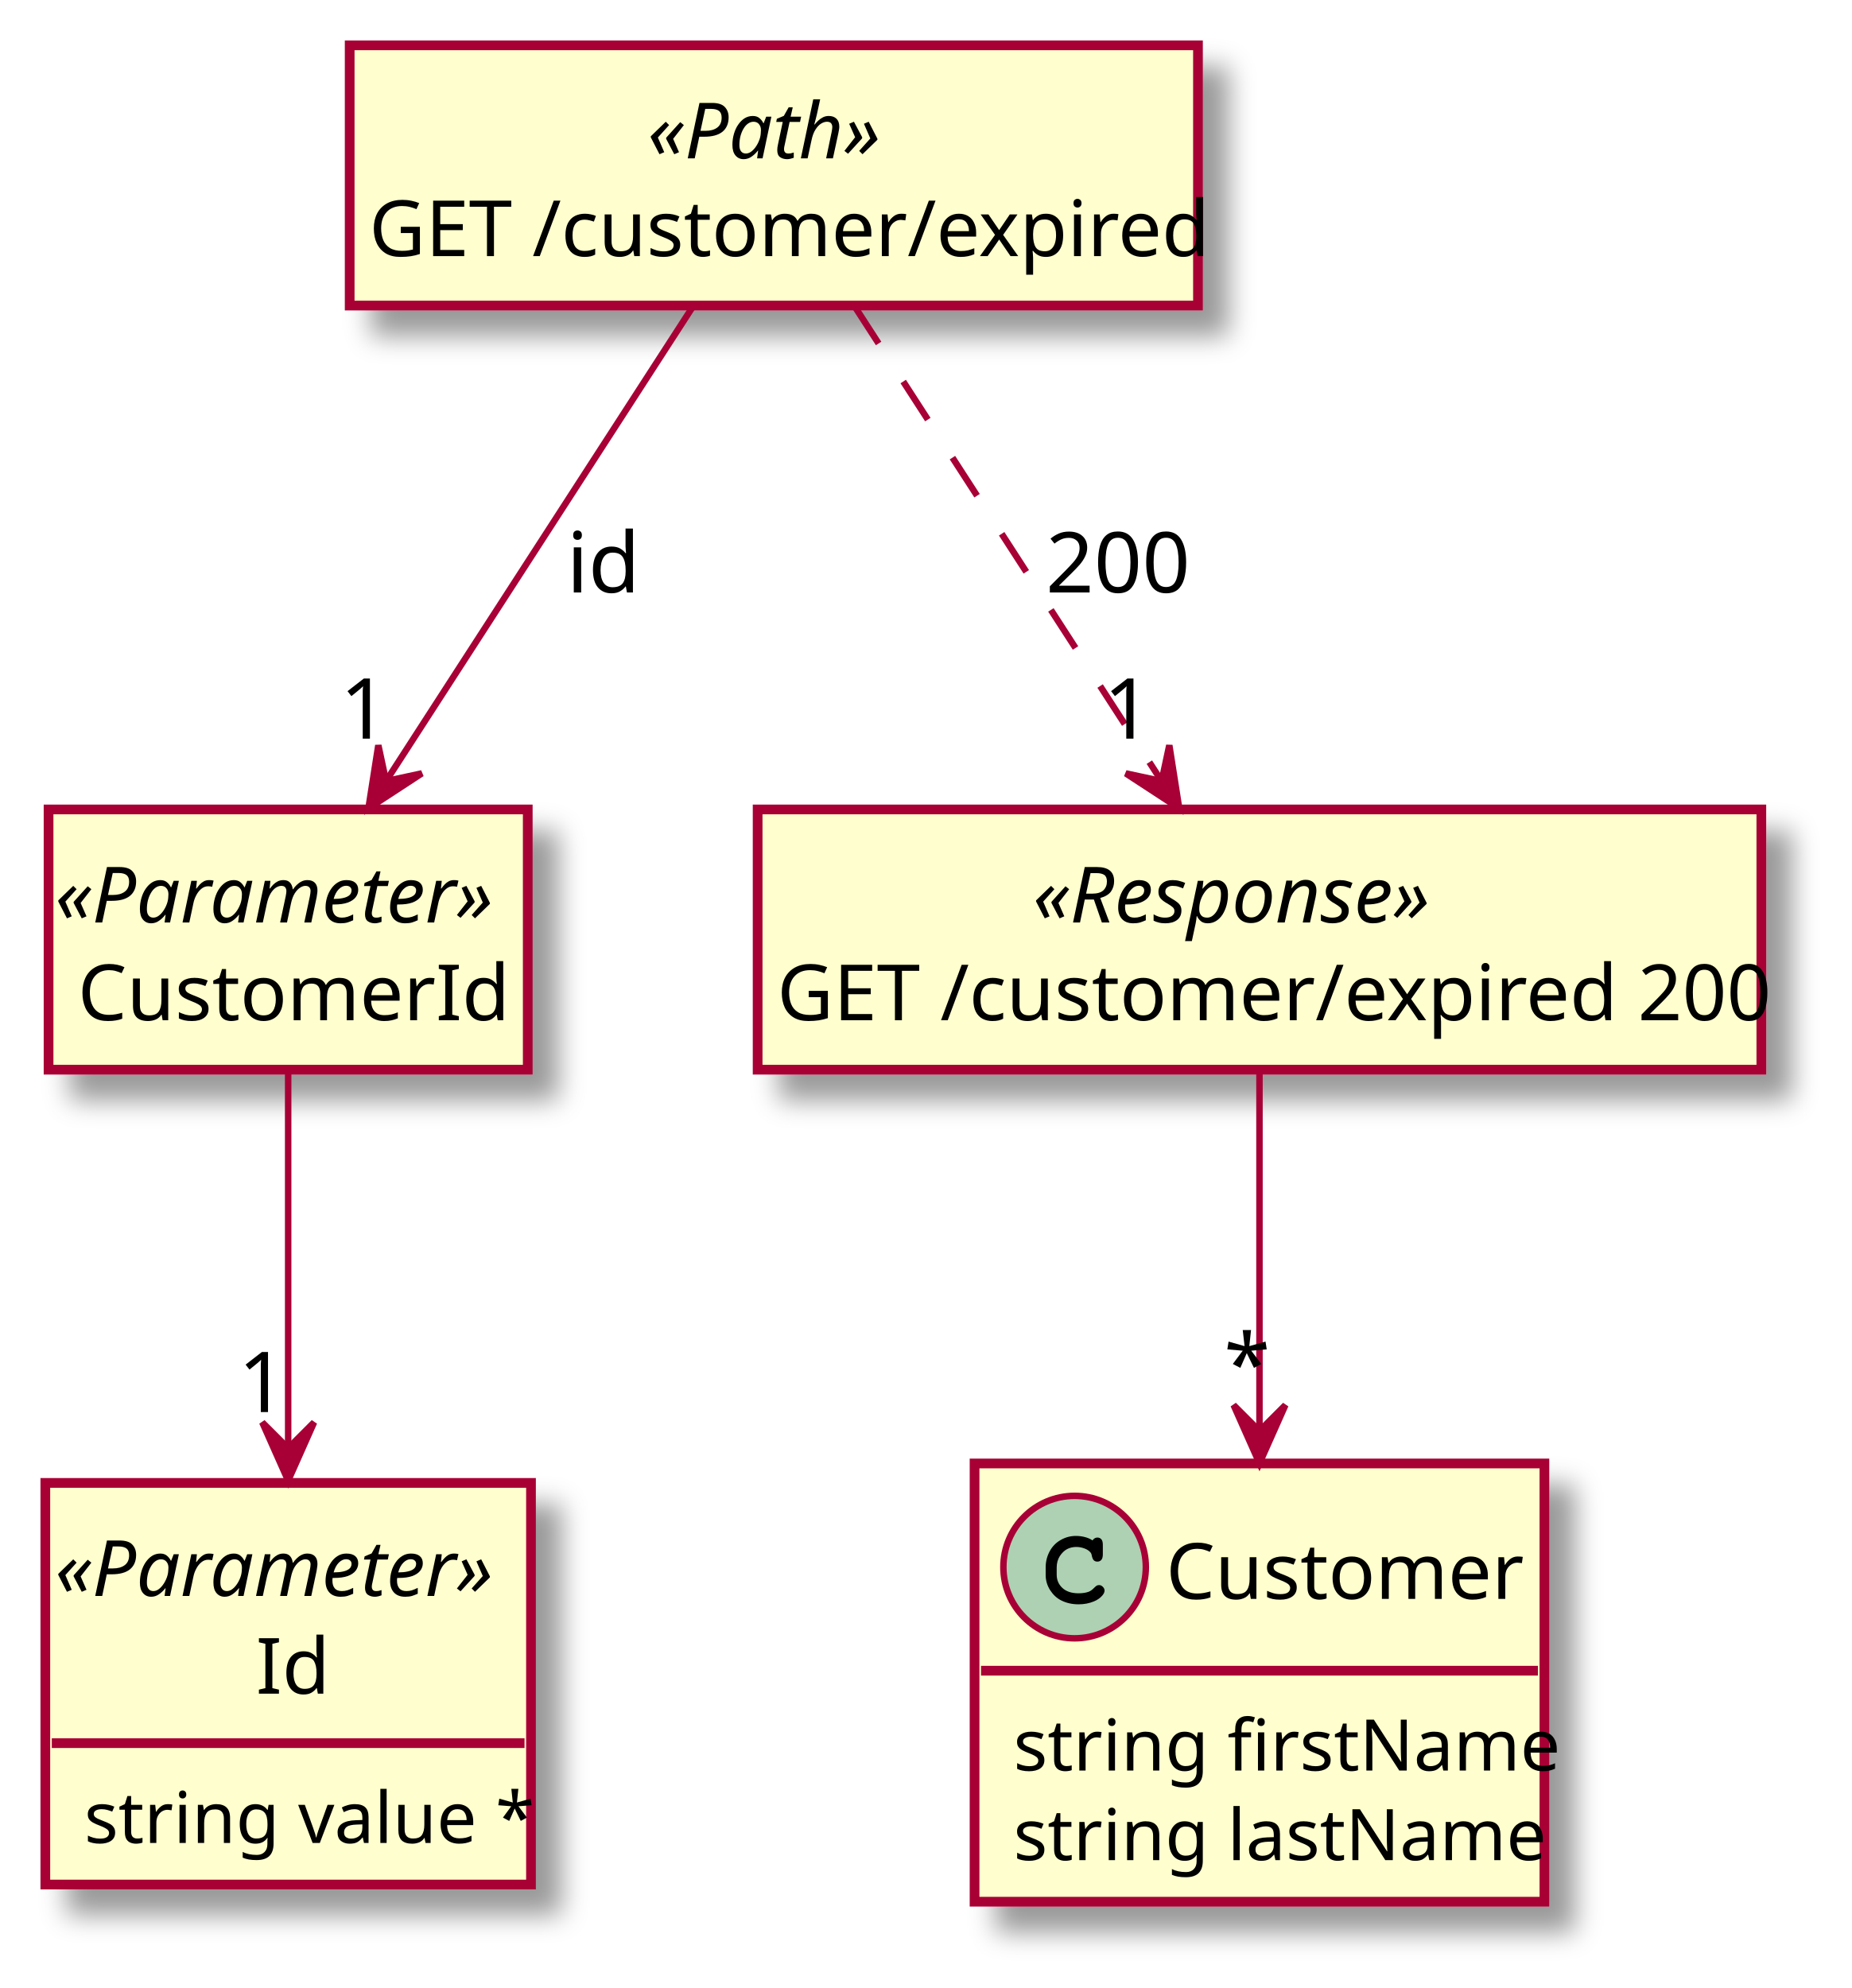
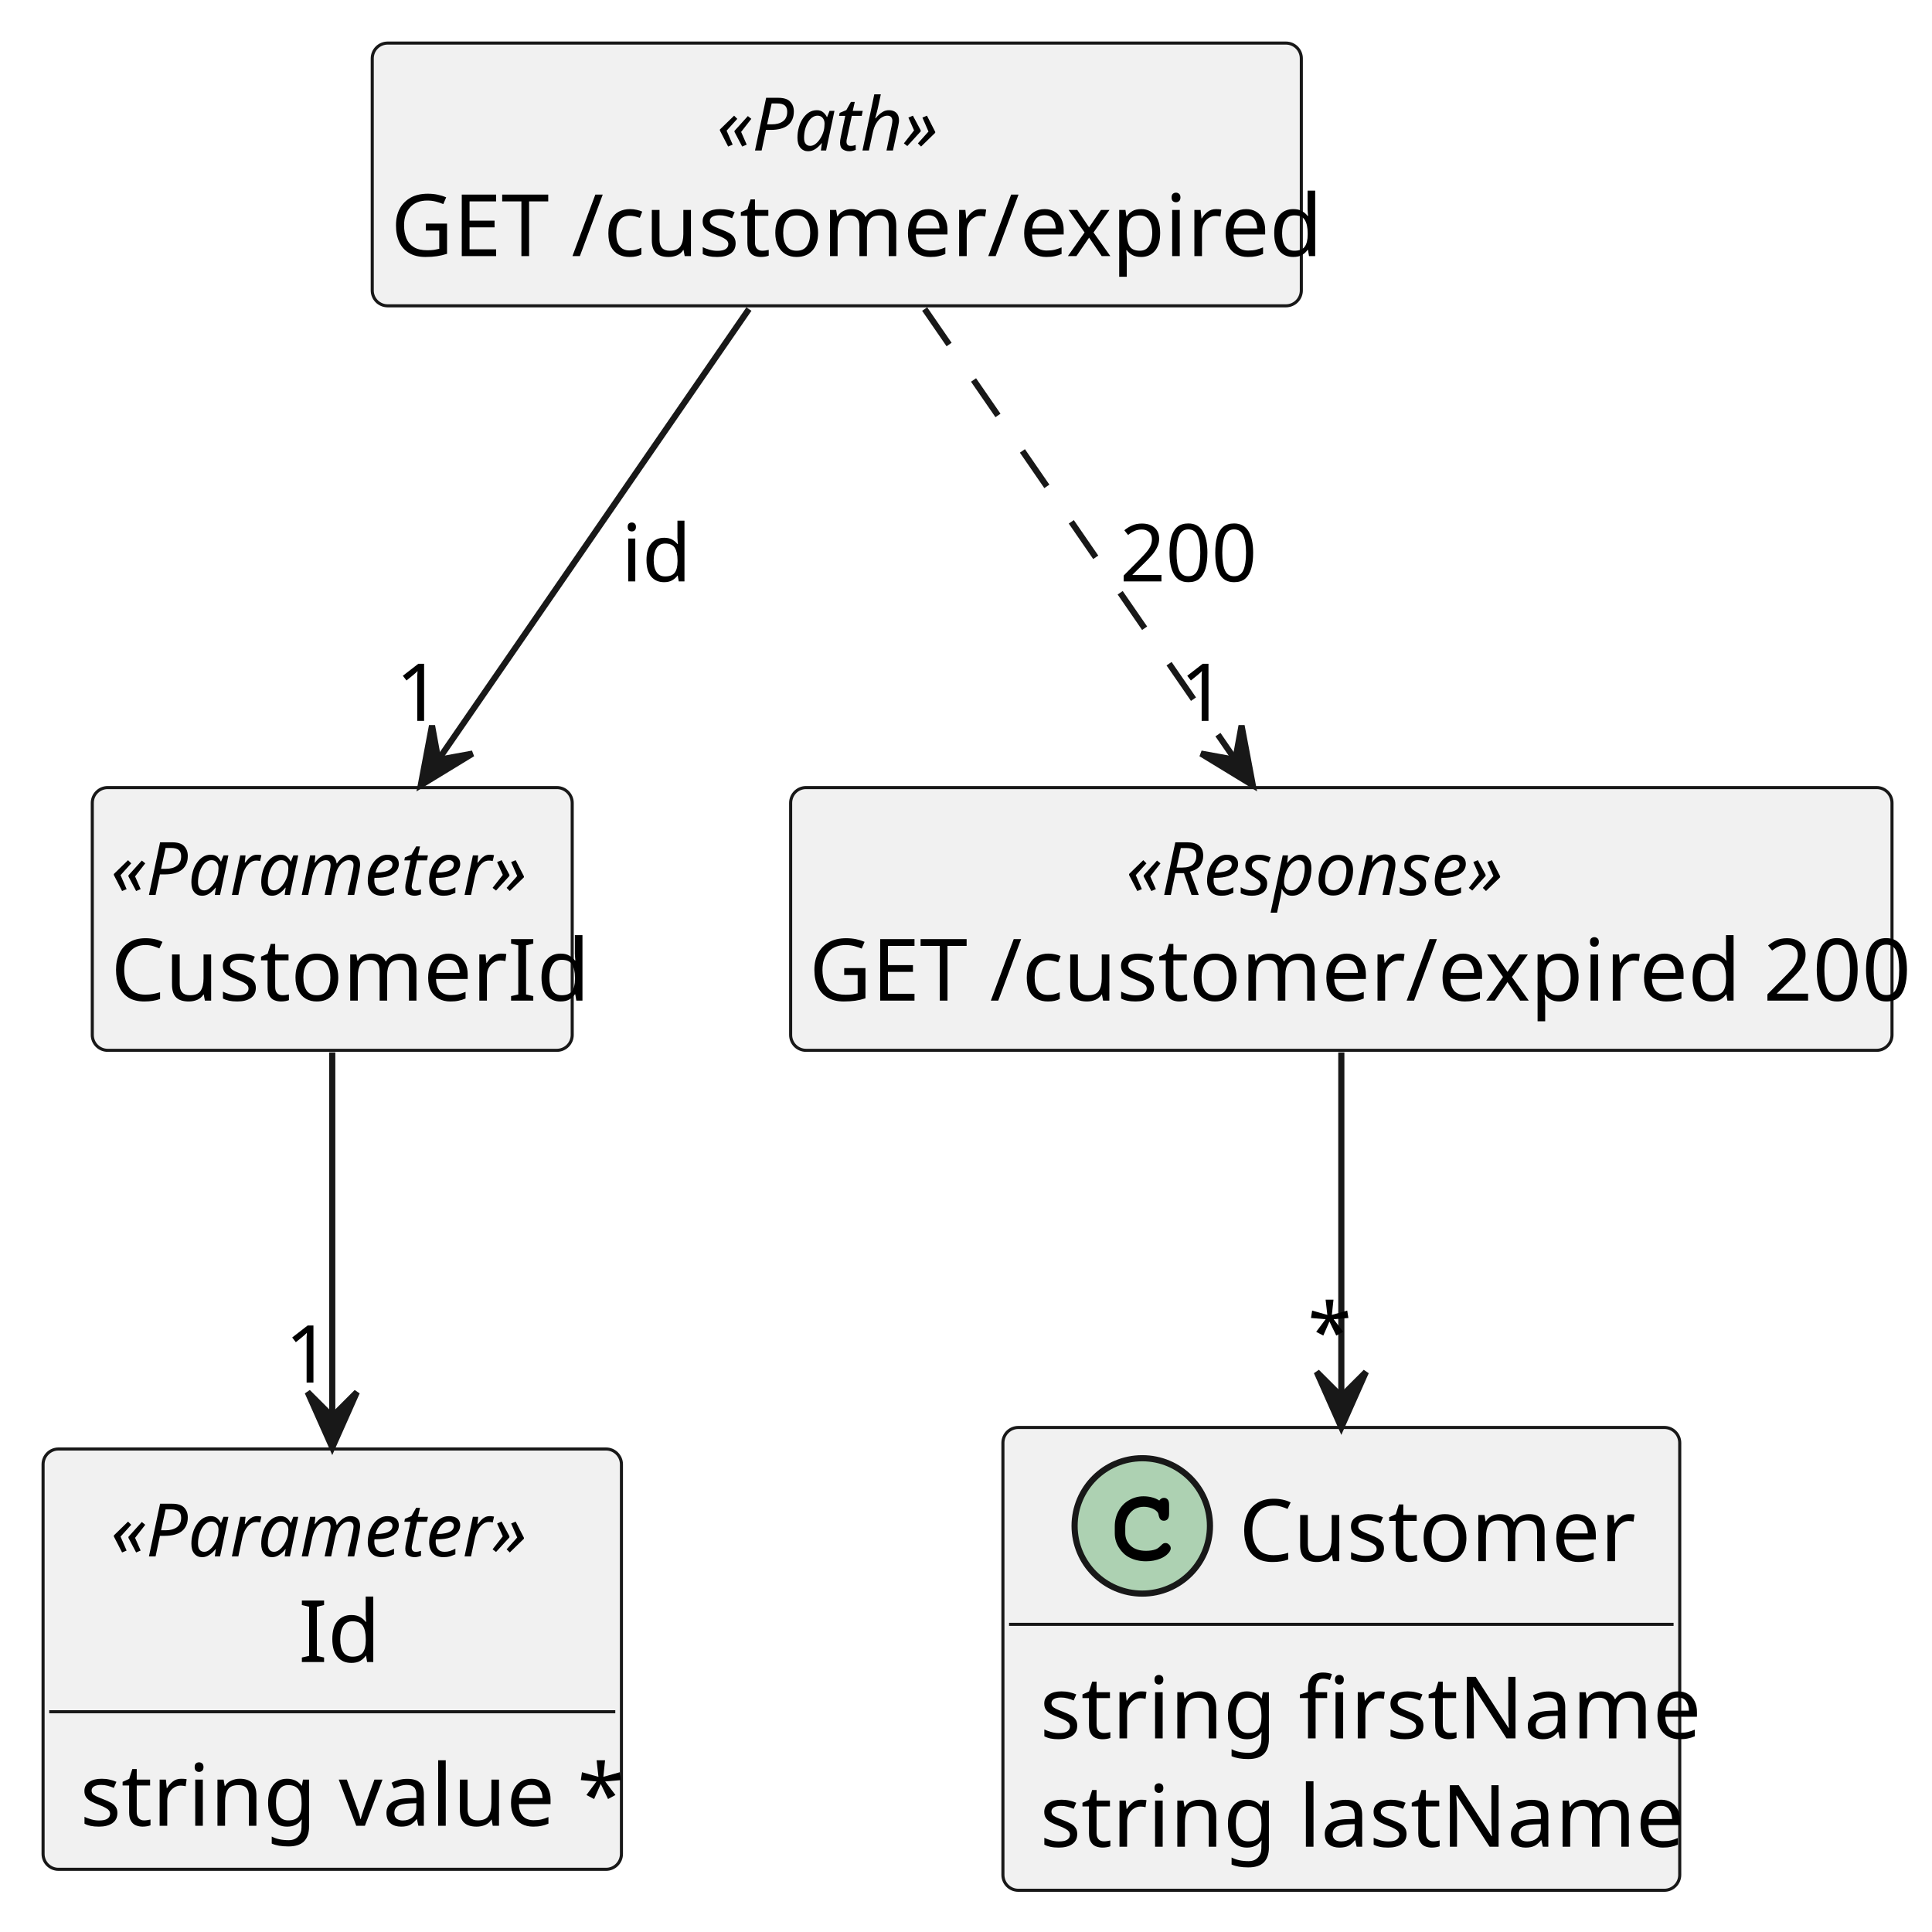
- <svg xmlns="http://www.w3.org/2000/svg" contentScriptType="application/ecmascript" contentStyleType="text/css" height="307px" preserveAspectRatio="none" style="width:286px;height:307px;background:#FFFFFF;" version="1.1" viewBox="0 0 286 307" width="286px" zoomAndPan="magnify">
-   <defs>
-     <filter height="300%" id="fdd5fxxux00qi" width="300%" x="-1" y="-1">
-       <feGaussianBlur result="blurOut" stdDeviation="2.0" />
-       <feColorMatrix in="blurOut" result="blurOut2" type="matrix" values="0 0 0 0 0 0 0 0 0 0 0 0 0 0 0 0 0 0 .4 0" />
-       <feOffset dx="4.0" dy="4.0" in="blurOut2" result="blurOut3" />
-       <feBlend in="SourceGraphic" in2="blurOut3" mode="normal" />
-     </filter>
-   </defs>
+ <svg xmlns="http://www.w3.org/2000/svg" contentStyleType="text/css" height="314px" preserveAspectRatio="none" style="width:314px;height:314px;background:#FFFFFF;" version="1.1" viewBox="0 0 314 314" width="314px" zoomAndPan="magnify">
+   <defs />
  <g>
-     <rect codeLine="8" fill="#FEFECE" filter="url(#fdd5fxxux00qi)" height="67.672" id="Customer" style="stroke:#A80036;stroke-width:1.5;" width="88" x="150.5" y="226" />
-     <ellipse cx="165.95" cy="242" fill="#ADD1B2" rx="11" ry="11" style="stroke:#A80036;stroke-width:1.0;" />
-     <path d="M168.716,237.875 Q168.872,237.656 169.059,237.547 Q169.247,237.438 169.466,237.438 Q169.841,237.438 170.075,237.703 Q170.309,237.953 170.309,238.562 L170.309,240.016 Q170.309,240.625 170.075,240.891 Q169.841,241.156 169.466,241.156 Q169.122,241.156 168.919,240.953 Q168.716,240.766 168.606,240.25 Q168.559,239.891 168.372,239.703 Q168.044,239.328 167.434,239.109 Q166.825,238.891 166.2,238.891 Q165.434,238.891 164.794,239.219 Q164.169,239.547 163.669,240.297 Q163.184,241.047 163.184,242.078 L163.184,243.172 Q163.184,244.406 164.075,245.234 Q164.966,246.047 166.559,246.047 Q167.497,246.047 168.153,245.797 Q168.544,245.641 168.966,245.203 Q169.231,244.938 169.372,244.859 Q169.528,244.781 169.731,244.781 Q170.059,244.781 170.309,245.047 Q170.575,245.297 170.575,245.641 Q170.575,245.984 170.231,246.391 Q169.731,246.969 168.934,247.297 Q167.856,247.75 166.559,247.75 Q165.044,247.75 163.841,247.125 Q162.856,246.625 162.169,245.562 Q161.481,244.484 161.481,243.203 L161.481,242.047 Q161.481,240.719 162.091,239.578 Q162.716,238.422 163.809,237.812 Q164.903,237.188 166.137,237.188 Q166.872,237.188 167.512,237.359 Q168.169,237.516 168.716,237.875 Z " fill="#000000" />
-     <text fill="#000000" font-family="sans-serif" font-size="12" lengthAdjust="spacing" textLength="55" x="180.05" y="246.91">Customer
-         </text>
-     <line style="stroke:#A80036;stroke-width:1.5;" x1="151.5" x2="237.5" y1="258" y2="258" />
-     <text fill="#000000" font-family="sans-serif" font-size="11" lengthAdjust="spacing" textLength="76" x="156.5" y="273.419">string firstName
-         </text>
-     <text fill="#000000" font-family="sans-serif" font-size="11" lengthAdjust="spacing" textLength="74" x="156.5" y="287.255">string lastName
-         </text>
-     <rect codeLine="13" fill="#FEFECE" filter="url(#fdd5fxxux00qi)" height="40.188" id="CustomerId" style="stroke:#A80036;stroke-width:1.5;" width="74" x="7.5" y="125" />
-     <text fill="#000000" font-family="sans-serif" font-size="12" font-style="italic" lengthAdjust="spacing" textLength="72" x="8.5" y="142.457">«Parameter»
-         </text>
-     <text fill="#000000" font-family="sans-serif" font-size="12" lengthAdjust="spacing" textLength="65" x="12" y="157.551">CustomerId
-         </text>
-     <rect codeLine="16" fill="#FEFECE" filter="url(#fdd5fxxux00qi)" height="62.023" id="Id" style="stroke:#A80036;stroke-width:1.5;" width="75" x="7" y="229" />
-     <text fill="#000000" font-family="sans-serif" font-size="12" font-style="italic" lengthAdjust="spacing" textLength="72" x="8.5" y="246.457">«Parameter»
-         </text>
-     <text fill="#000000" font-family="sans-serif" font-size="12" lengthAdjust="spacing" textLength="10" x="39.5" y="261.551">Id
-         </text>
-     <line style="stroke:#A80036;stroke-width:1.5;" x1="8" x2="81" y1="269.188" y2="269.188" />
-     <text fill="#000000" font-family="sans-serif" font-size="11" lengthAdjust="spacing" textLength="63" x="13" y="284.606">string value *
-         </text>
-     <rect codeLine="20" fill="#FEFECE" filter="url(#fdd5fxxux00qi)" height="40.188" id="GET /customer/expired" style="stroke:#A80036;stroke-width:1.5;" width="131" x="54" y="7" />
-     <text fill="#000000" font-family="sans-serif" font-size="12" font-style="italic" lengthAdjust="spacing" textLength="39" x="100" y="24.457">«Path»
-         </text>
-     <text fill="#000000" font-family="sans-serif" font-size="12" lengthAdjust="spacing" textLength="125" x="57" y="39.551">GET /customer/expired
-         </text>
-     <rect codeLine="23" fill="#FEFECE" filter="url(#fdd5fxxux00qi)" height="40.188" id="GET /customer/expired 200" style="stroke:#A80036;stroke-width:1.5;" width="155" x="117" y="125" />
-     <text fill="#000000" font-family="sans-serif" font-size="12" font-style="italic" lengthAdjust="spacing" textLength="70" x="159.5" y="142.457">«Response»
-         </text>
-     <text fill="#000000" font-family="sans-serif" font-size="12" lengthAdjust="spacing" textLength="149" x="120" y="157.551">GET /customer/expired 200
-         </text>
-     <path codeLine="26" d="M44.5,165.17 C44.5,181.05 44.5,204.07 44.5,223.33 " fill="none" id="CustomerId-to-Id" style="stroke:#A80036;stroke-width:1.0;" />
-     <polygon fill="#A80036" points="44.5,228.65,48.5,219.65,44.5,223.65,40.5,219.65,44.5,228.65" style="stroke:#A80036;stroke-width:1.0;" />
-     <text fill="#000000" font-family="sans-serif" font-size="13" lengthAdjust="spacing" textLength="7" x="36.778" y="218.063">1
-         </text>
-     <path codeLine="28" d="M107.12,47.16 C94.14,67.22 73.75,98.77 59.78,120.37 " fill="none" id="GET /customer/expired-to-CustomerId" style="stroke:#A80036;stroke-width:1.0;" />
-     <polygon fill="#A80036" points="56.9,124.82,65.144,119.432,59.614,120.621,58.425,115.09,56.9,124.82" style="stroke:#A80036;stroke-width:1.0;" />
-     <text fill="#000000" font-family="sans-serif" font-size="13" lengthAdjust="spacing" textLength="10" x="87.5" y="91.495">id
-         </text>
-     <text fill="#000000" font-family="sans-serif" font-size="13" lengthAdjust="spacing" textLength="7" x="52.514" y="114.061">1
-         </text>
-     <path codeLine="30" d="M194.5,165.17 C194.5,180.36 194.5,202.08 194.5,220.79 " fill="none" id="GET /customer/expired 200-to-Customer" style="stroke:#A80036;stroke-width:1.0;" />
-     <polygon fill="#A80036" points="194.5,225.98,198.5,216.98,194.5,220.98,190.5,216.98,194.5,225.98" style="stroke:#A80036;stroke-width:1.0;" />
-     <text fill="#000000" font-family="sans-serif" font-size="13" lengthAdjust="spacing" textLength="5" x="189.008" y="215.269">*
-         </text>
-     <path codeLine="32" d="M131.88,47.16 C144.86,67.22 165.25,98.77 179.22,120.37 " fill="none" id="GET /customer/expired-to-GET /customer/expired 200" style="stroke:#A80036;stroke-width:1.0;stroke-dasharray:7.0,7.0;" />
-     <polygon fill="#A80036" points="182.1,124.82,180.575,115.09,179.386,120.621,173.856,119.432,182.1,124.82" style="stroke:#A80036;stroke-width:1.0;" />
-     <text fill="#000000" font-family="sans-serif" font-size="13" lengthAdjust="spacing" textLength="21" x="161.5" y="91.495">200
-         </text>
-     <text fill="#000000" font-family="sans-serif" font-size="13" lengthAdjust="spacing" textLength="7" x="170.429" y="114.061">1
-         </text>
+     <g id="elem_Customer">
+       <rect codeLine="8" fill="#F1F1F1" height="75.219" id="Customer" rx="2.5" ry="2.5" style="stroke:#181818;stroke-width:0.5;" width="110" x="163" y="232" />
+       <ellipse cx="185.65" cy="248" fill="#ADD1B2" rx="11" ry="11" style="stroke:#181818;stroke-width:1.0;" />
+       <path d="M188.416,243.875 Q188.572,243.656 188.759,243.547 Q188.947,243.438 189.166,243.438 Q189.541,243.438 189.775,243.703 Q190.009,243.953 190.009,244.562 L190.009,246.016 Q190.009,246.625 189.775,246.891 Q189.541,247.156 189.166,247.156 Q188.822,247.156 188.619,246.953 Q188.416,246.766 188.306,246.25 Q188.259,245.891 188.072,245.703 Q187.744,245.328 187.134,245.109 Q186.525,244.891 185.9,244.891 Q185.134,244.891 184.494,245.219 Q183.869,245.547 183.369,246.297 Q182.884,247.047 182.884,248.078 L182.884,249.172 Q182.884,250.406 183.775,251.234 Q184.666,252.047 186.259,252.047 Q187.197,252.047 187.853,251.797 Q188.244,251.641 188.666,251.203 Q188.931,250.938 189.072,250.859 Q189.228,250.781 189.431,250.781 Q189.759,250.781 190.009,251.047 Q190.275,251.297 190.275,251.641 Q190.275,251.984 189.931,252.391 Q189.431,252.969 188.634,253.297 Q187.556,253.75 186.259,253.75 Q184.744,253.75 183.541,253.125 Q182.556,252.625 181.869,251.562 Q181.181,250.484 181.181,249.203 L181.181,248.047 Q181.181,246.719 181.791,245.578 Q182.416,244.422 183.509,243.812 Q184.603,243.188 185.838,243.188 Q186.572,243.188 187.213,243.359 Q187.869,243.516 188.416,243.875 Z " fill="#000000" />
+       <text fill="#000000" font-family="sans-serif" font-size="14" lengthAdjust="spacing" textLength="61" x="201.35" y="253.728">Customer
+             </text>
+       <line style="stroke:#181818;stroke-width:0.5;" x1="164" x2="272" y1="264" y2="264" />
+       <text fill="#000000" font-family="sans-serif" font-size="14" lengthAdjust="spacing" textLength="98" x="169" y="282.533">string firstName
+             </text>
+       <text fill="#000000" font-family="sans-serif" font-size="14" lengthAdjust="spacing" textLength="97" x="169" y="300.143">string lastName
+             </text>
+     </g>
+     <g id="elem_CustomerId">
+       <rect codeLine="13" fill="#F1F1F1" height="42.703" id="CustomerId" rx="2.5" ry="2.5" style="stroke:#181818;stroke-width:0.5;" width="78" x="15" y="128" />
+       <text fill="#000000" font-family="sans-serif" font-size="12" font-style="italic" lengthAdjust="spacing" textLength="72" x="18" y="145.457">«Parameter»
+             </text>
+       <text fill="#000000" font-family="sans-serif" font-size="14" lengthAdjust="spacing" textLength="72" x="18" y="162.627">CustomerId
+             </text>
+     </g>
+     <g id="elem_Id">
+       <rect codeLine="16" fill="#F1F1F1" height="68.312" id="Id" rx="2.5" ry="2.5" style="stroke:#181818;stroke-width:0.5;" width="94" x="7" y="235.5" />
+       <text fill="#000000" font-family="sans-serif" font-size="12" font-style="italic" lengthAdjust="spacing" textLength="72" x="18" y="252.957">«Parameter»
+             </text>
+       <text fill="#000000" font-family="sans-serif" font-size="14" lengthAdjust="spacing" textLength="11" x="48.5" y="270.127">Id
+             </text>
+       <line style="stroke:#181818;stroke-width:0.5;" x1="8" x2="100" y1="278.203" y2="278.203" />
+       <text fill="#000000" font-family="sans-serif" font-size="14" lengthAdjust="spacing" textLength="82" x="13" y="296.736">string value *
+             </text>
+     </g>
+     <g id="elem_GET /customer/expired">
+       <rect codeLine="20" fill="#F1F1F1" height="42.703" id="GET /customer/expired" rx="2.5" ry="2.5" style="stroke:#181818;stroke-width:0.5;" width="151" x="60.5" y="7" />
+       <text fill="#000000" font-family="sans-serif" font-size="12" font-style="italic" lengthAdjust="spacing" textLength="39" x="116.5" y="24.457">«Path»
+             </text>
+       <text fill="#000000" font-family="sans-serif" font-size="14" lengthAdjust="spacing" textLength="145" x="63.5" y="41.627">GET /customer/expired
+             </text>
+     </g>
+     <g id="elem_GET /customer/expired 200">
+       <rect codeLine="23" fill="#F1F1F1" height="42.703" id="GET /customer/expired 200" rx="2.5" ry="2.5" style="stroke:#181818;stroke-width:0.5;" width="179" x="128.5" y="128" />
+       <text fill="#000000" font-family="sans-serif" font-size="12" font-style="italic" lengthAdjust="spacing" textLength="70" x="183" y="145.457">«Response»
+             </text>
+       <text fill="#000000" font-family="sans-serif" font-size="14" lengthAdjust="spacing" textLength="173" x="131.5" y="162.627">GET /customer/expired 200
+             </text>
+     </g>
+     <g id="link_CustomerId_Id">
+       <path codeLine="26" d="M54,171.05 C54,187.3 54,210.43 54,230.08 " fill="none" id="CustomerId-to-Id" style="stroke:#181818;stroke-width:1.0;" />
+       <polygon fill="#181818" points="54,235.26,58,226.26,54,230.26,50,226.26,54,235.26" style="stroke:#181818;stroke-width:1.0;" />
+       <text fill="#000000" font-family="sans-serif" font-size="13" lengthAdjust="spacing" textLength="7" x="46.333" y="224.707">1
+             </text>
+     </g>
+     <g id="link_GET /customer/expired_CustomerId">
+       <path codeLine="28" d="M121.72,50.23 C107.69,70.58 86.28,101.65 71.3,123.39 " fill="none" id="GET /customer/expired-to-CustomerId" style="stroke:#181818;stroke-width:1.0;" />
+       <polygon fill="#181818" points="68.39,127.61,76.797,122.48,71.232,123.496,70.215,117.932,68.39,127.61" style="stroke:#181818;stroke-width:1.0;" />
+       <text fill="#000000" font-family="sans-serif" font-size="13" lengthAdjust="spacing" textLength="10" x="101" y="94.495">id
+             </text>
+       <text fill="#000000" font-family="sans-serif" font-size="13" lengthAdjust="spacing" textLength="7" x="64.317" y="117.159">1
+             </text>
+     </g>
+     <g id="link_GET /customer/expired 200_Customer">
+       <path codeLine="30" d="M218,171.05 C218,186.38 218,207.85 218,226.73 " fill="none" id="GET /customer/expired 200-to-Customer" style="stroke:#181818;stroke-width:1.0;" />
+       <polygon fill="#181818" points="218,231.98,222,222.98,218,226.98,214,222.98,218,231.98" style="stroke:#181818;stroke-width:1.0;" />
+       <text fill="#000000" font-family="sans-serif" font-size="13" lengthAdjust="spacing" textLength="5" x="212.539" y="221.095">*
+             </text>
+     </g>
+     <g id="link_GET /customer/expired_GET /customer/expired 200">
+       <path codeLine="32" d="M150.28,50.23 C164.31,70.58 185.72,101.65 200.7,123.39 " fill="none" id="GET /customer/expired-to-GET /customer/expired 200" style="stroke:#181818;stroke-width:1.0;stroke-dasharray:7.0,7.0;" />
+       <polygon fill="#181818" points="203.61,127.61,201.785,117.932,200.768,123.496,195.203,122.48,203.61,127.61" style="stroke:#181818;stroke-width:1.0;" />
+       <text fill="#000000" font-family="sans-serif" font-size="13" lengthAdjust="spacing" textLength="21" x="182" y="94.495">200
+             </text>
+       <text fill="#000000" font-family="sans-serif" font-size="13" lengthAdjust="spacing" textLength="7" x="191.802" y="117.159">1
+             </text>
+     </g>
  </g>
</svg>
